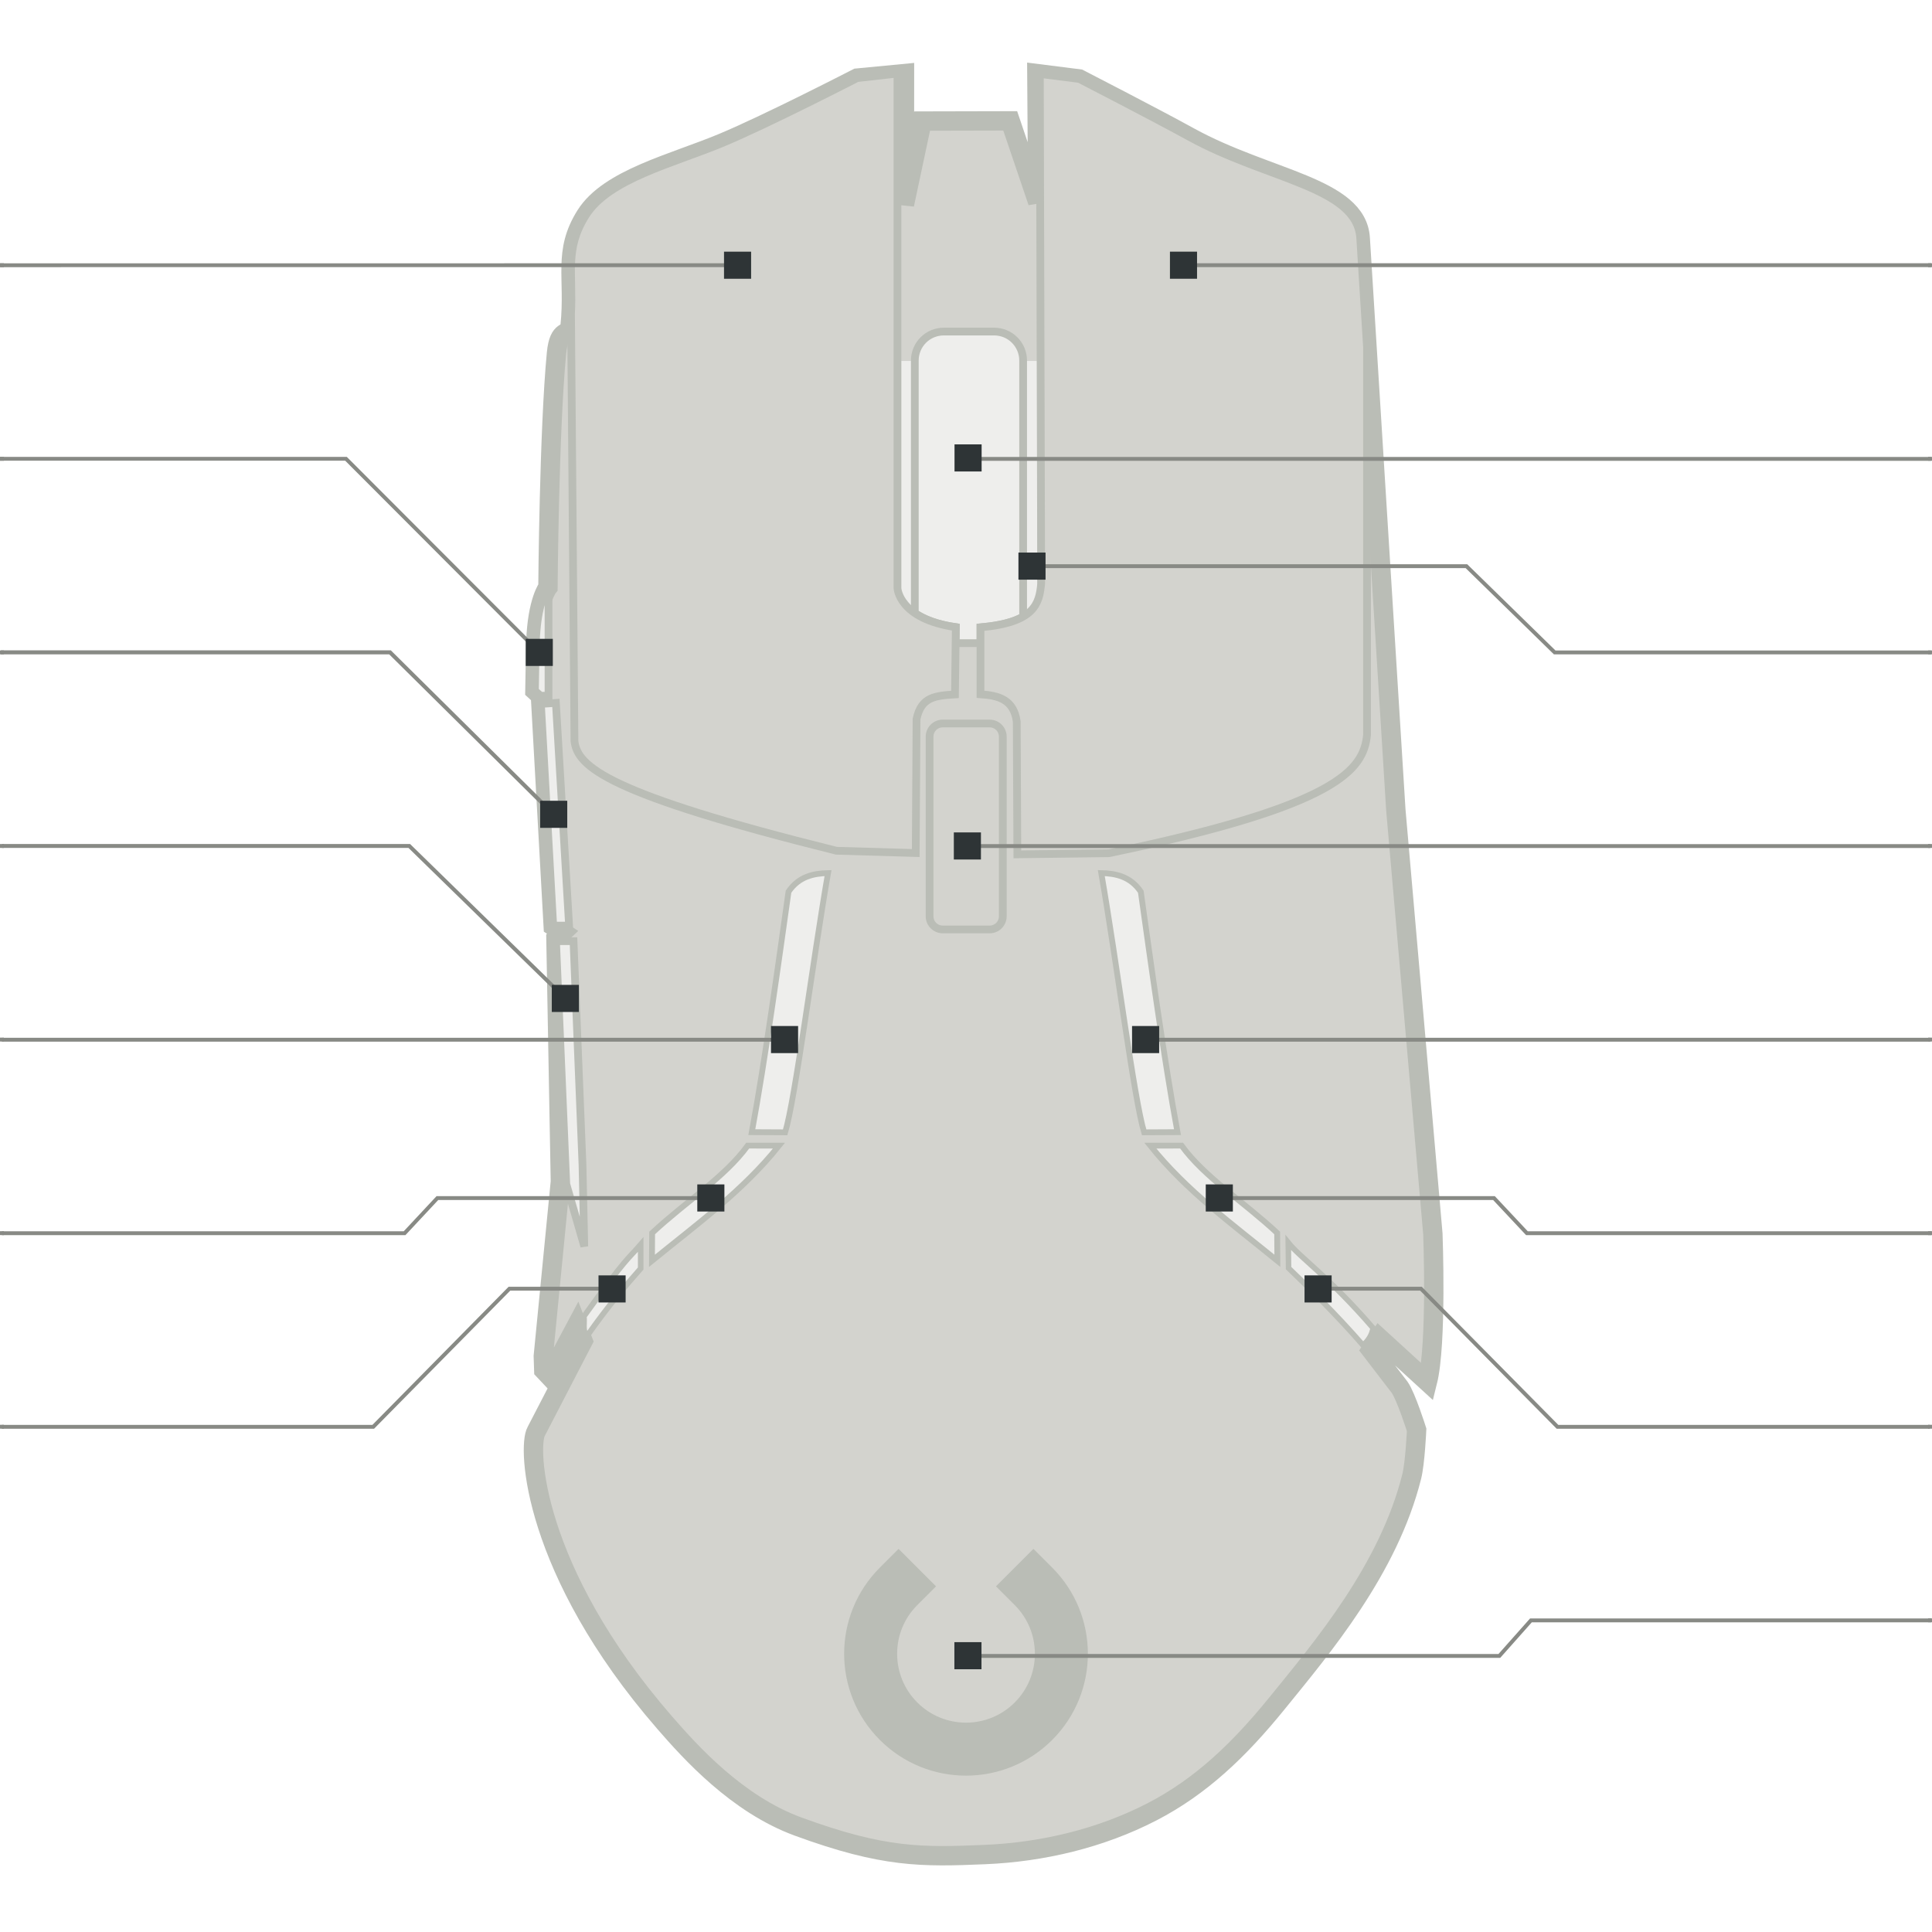
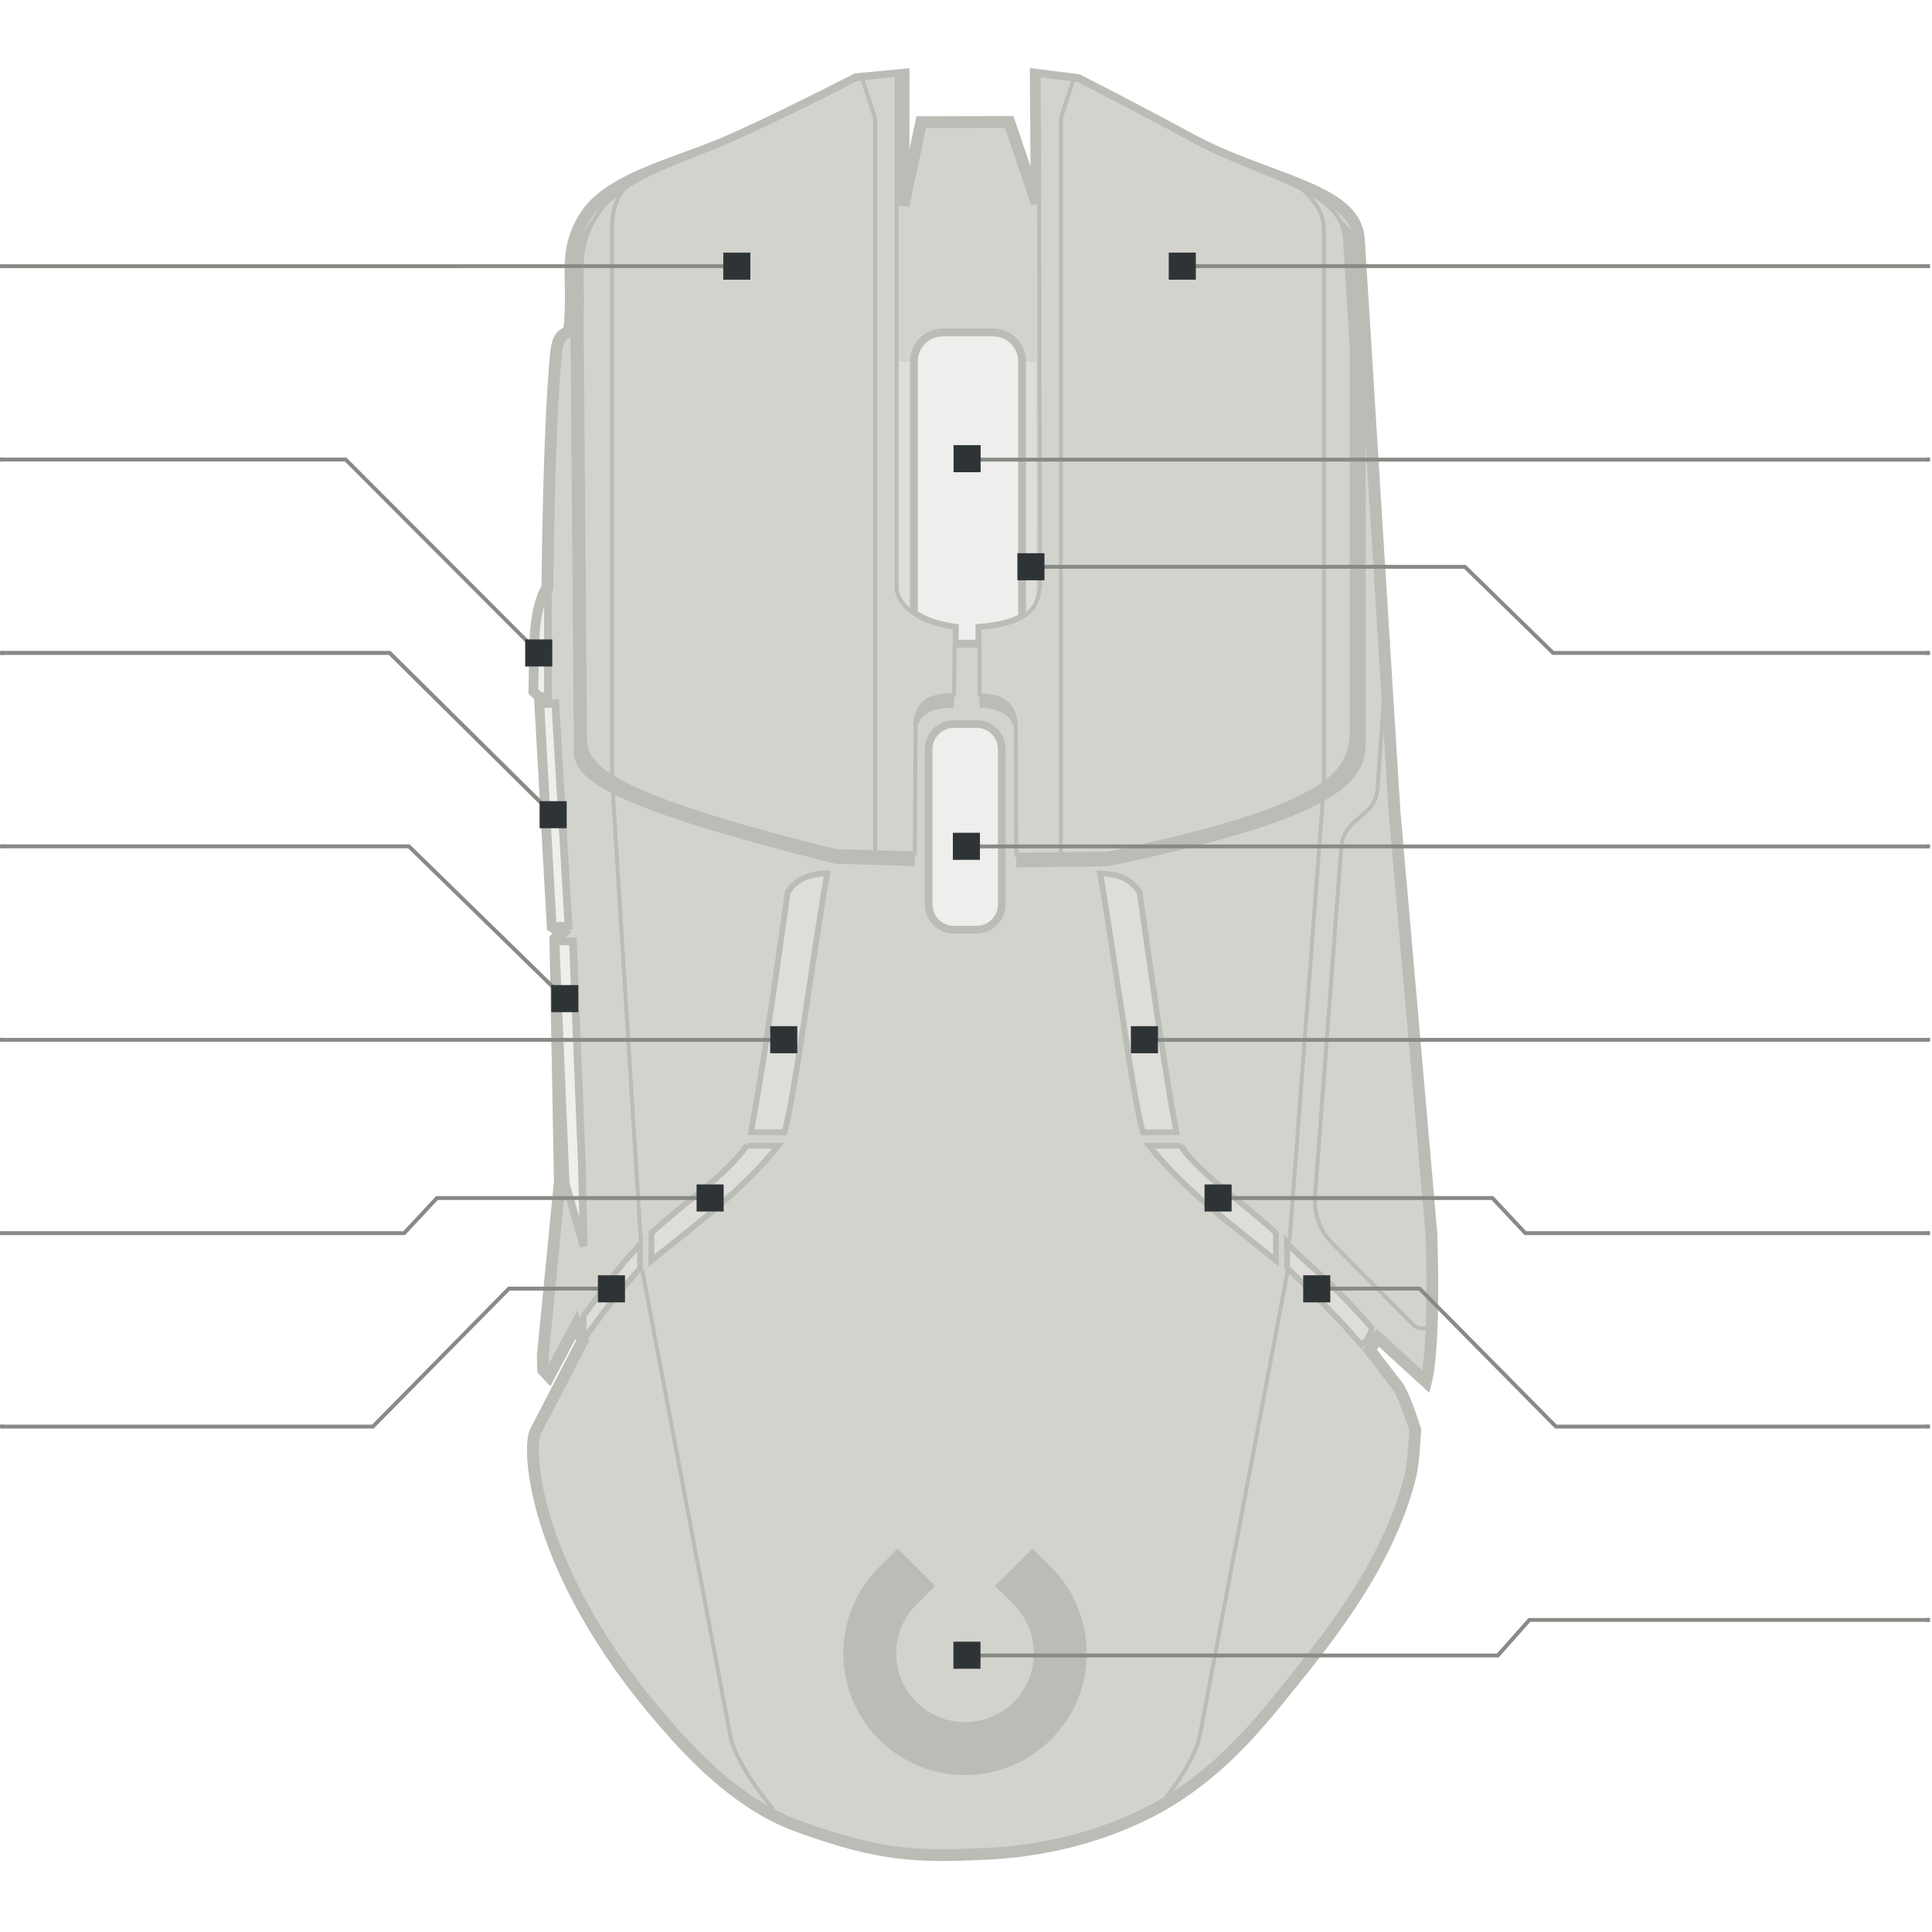
- <svg xmlns="http://www.w3.org/2000/svg" width="499" height="499" viewBox="0 0 132.027 132.027" version="1.1" id="svg8">
+ <svg xmlns="http://www.w3.org/2000/svg" width="490" height="490" viewBox="0 0 129.646 129.646" version="1.1" id="svg8">
  <defs id="defs2">
    <clipPath clipPathUnits="userSpaceOnUse" id="clipPath4634">
      <rect style="fill:#3d1400;fill-opacity:0.541;stroke:#000000;stroke-width:0.212;stroke-opacity:1" id="rect4636" width="107.042" height="199.411" x="30.877" y="155.327" />
    </clipPath>
  </defs>
  <g id="Device" style="display:inline" transform="translate(0,-0.2645833)">
-     <path id="path4673" d="m 40.024,14.985 c 1.581,-2.515 5.975,-3.54 9.385,-4.965 3.129,-1.308 9.164,-4.418 9.164,-4.418 l 3.237,-0.31 -0.005,8.952 1.214,-5.706 6.016,-0.014 1.882,5.552 -0.061,-8.784 2.895,0.367 c 0,0 5.054,2.599 7.544,3.969 5.304,2.917 11.44,3.407 11.659,6.909 l 2.434,39.083 2.53,28.965 c 0,0 0.287,7.495 -0.371,10.116 l -3.292,-3.011 -0.56,0.835 1.951,2.542 c 0.443,0.629 1.162,2.907 1.162,2.907 0,0 -0.1,2.252 -0.335,3.19 -1.587,6.34 -6.104,11.679 -9.236,15.535 -2.545,3.133 -5.162,5.65 -8.519,7.383 -3.503,1.808 -7.474,2.751 -11.413,2.917 -4.301,0.181 -6.919,0.233 -12.771,-1.915 -4.176,-1.532 -7.367,-5.089 -9.121,-7.109 -9.052,-10.426 -9.372,-18.858 -8.769,-19.895 L 39.845,91.905 39.425,90.804 37.552,94.32 37.16,93.904 37.128,92.935 38.295,81.01 37.992,64.408 38.45,63.977 37.806,63.559 36.932,47.808 36.554,47.46 c 0,0 0.05,-2.922 0.064,-3.33 0.098,-2.832 0.827,-3.732 0.827,-3.732 0,0 0.08,-10.763 0.584,-15.991 0.174,-1.808 0.853,-1.118 0.932,-1.887 0.338,-3.313 -0.516,-5.023 1.063,-7.535 z" style="display:inline;fill:#d3d3ce;fill-opacity:1;stroke:#babdb6;stroke-width:1.323;stroke-miterlimit:4;stroke-dasharray:none;stroke-opacity:1" />
-     <path style="fill:#eeeeec;fill-opacity:1;stroke:none;stroke-width:1.576;stroke-miterlimit:4;stroke-dasharray:none;stroke-opacity:1" d="m 232.344,93.232 v 60.629 c 0.501,1.142 1.468,2.626 3.326,4.045 h 0.607 V 93.232 Z m 31.914,0 v 64.674 h 1.84 c 0.831,-0.785 1.406,-1.645 1.811,-2.557 V 93.232 Z" transform="matrix(0.2645833,0,0,0.2645833,0,0.2645833)" id="led0" />
-     <path style="fill:#eeeeec;fill-opacity:1;stroke:#babdb6;stroke-width:2;stroke-linejoin:miter;stroke-miterlimit:4;stroke-dasharray:none;stroke-opacity:1;paint-order:normal" d="m 243.777,85.635 c -4.155,0 -7.5,3.345 -7.5,7.5 v 65.191 c 2.233,1.533 5.558,2.937 10.594,3.662 l -0.053,4.127 h 6.426 v -4.086 c 5.247,-0.46 8.694,-1.434 10.98,-2.746 0.019,-0.221 0.033,-0.442 0.033,-0.668 V 93.135 c 0,-4.155 -3.345,-7.5 -7.5,-7.5 z" transform="matrix(0.2645833,0,0,0.2645833,0,0.2645833)" id="button2" />
-     <rect style="fill:#d3d3ce;fill-opacity:1;stroke:#babdb6;stroke-width:0.529;stroke-linejoin:miter;stroke-miterlimit:4;stroke-dasharray:none;stroke-opacity:1;paint-order:normal" id="button6" width="5.003" height="14.072" x="63.525" y="49.707" ry="0.897" />
-     <path style="fill:#d3d3ce;fill-opacity:1;stroke:#babdb6;stroke-width:2;stroke-linejoin:miter;stroke-miterlimit:4;stroke-dasharray:none;stroke-opacity:1;paint-order:normal" d="m 231.802,20 -10.423,1.172 c 0,0 -22.809,11.752 -34.635,16.695 -12.888,5.387 -29.498,9.26 -35.473,18.768 -5.46,8.688 -3.23,14.854 -3.789,25.43 l 0.893,110.357 c 0.76,6.598 8.533,13.622 67.646,28.309 l 20.496,0.593 0.21,-34.606 c 1.205,-5.741 4.819,-6.036 9.923,-6.359 l 0.221,-17.37 c -14.804,-2.131 -15.07,-10.102 -15.07,-10.102 z" transform="scale(0.2645833)" id="button0" />
-     <path style="fill:#d3d3ce;fill-opacity:1;stroke:#babdb6;stroke-width:2;stroke-linejoin:miter;stroke-miterlimit:4;stroke-dasharray:none;stroke-opacity:1;paint-order:normal" d="m 268.572,20.098 0.345,131.617 c -0.475,5.188 -1.664,10.088 -15.674,11.315 l 6.2e-4,17.287 c 4.752,0.314 8.605,1.413 9.363,7.054 l 0.157,34.289 23.614,-0.285 c 59.244,-12.278 65.792,-21.561 66.696,-30.524 V 90.635 l -1.752,-28.133 c -0.824,-13.236 -24.019,-15.088 -44.064,-26.113 -9.41,-5.176 -28.514,-15 -28.514,-15 z" id="button1" transform="scale(0.2645833)" />
-     <path style="fill:#eeeeec;fill-opacity:1;stroke:#babdb6;stroke-width:2;stroke-miterlimit:4;stroke-dasharray:none;stroke-opacity:1" d="m 141.16,153.266 c -0.754,1.325 -2.47,5.198 -2.758,13.523 -0.053,1.543 -0.244,12.586 -0.244,12.586 l 1.428,1.316 v 0 l 2.088,0.006 v -27.431 z" transform="scale(0.2645833)" id="button5" />
-     <path style="fill:#eeeeec;fill-opacity:1;stroke:#babdb6;stroke-width:2;stroke-miterlimit:4;stroke-dasharray:none;stroke-opacity:1" d="m 139.703,182.803 3.178,57.266 h 4.105 l -3.409,-57.518 z" transform="scale(0.2645833)" id="button4" />
-     <path style="fill:#eeeeec;fill-opacity:1;stroke:#babdb6;stroke-width:2;stroke-miterlimit:4;stroke-dasharray:none;stroke-opacity:1" d="m 143.604,244.084 2.653,62.721 4.656,16.109 -0.463,-21.071 -2.321,-57.758 z" transform="scale(0.2645833)" id="button3" />
-     <path style="display:inline;opacity:1;fill:none;fill-opacity:0.392;stroke:#babdb6;stroke-width:3.621;stroke-linecap:square;stroke-linejoin:bevel;stroke-miterlimit:4;stroke-dasharray:none;stroke-opacity:1" id="led1" d="m 70.623,108.67 a 6.517,6.517 0 0 1 0,9.217 6.517,6.517 0 0 1 -9.217,0 6.517,6.517 0 0 1 -10e-7,-9.217" />
-     <path style="fill:#eeeeec;fill-opacity:1;stroke:#babdb6;stroke-width:0.397;stroke-miterlimit:4;stroke-dasharray:none;stroke-opacity:1" d="m 53.884,61.202 c 0.702,-1.042 1.713,-1.252 2.701,-1.273 -1.063,6.124 -2.24,15.448 -2.929,17.715 l -2.279,-0.012 c 0.921,-4.981 1.872,-11.918 2.507,-16.43 z" id="led2" />
-     <path style="fill:#eeeeec;fill-opacity:1;stroke:#babdb6;stroke-width:0.397;stroke-miterlimit:4;stroke-dasharray:none;stroke-opacity:1" d="m 51.098,78.551 2.137,0.003 c -2.459,3.085 -5.645,5.395 -8.682,7.87 l 0.013,-1.903 c 2.265,-2.119 4.966,-3.808 6.531,-5.97 z" id="led4" />
-     <path style="fill:#eeeeec;fill-opacity:1;stroke:#babdb6;stroke-width:0.381;stroke-miterlimit:4;stroke-dasharray:none;stroke-opacity:1" d="m 39.904,90.217 c 2.946,-4.103 2.992,-3.879 3.878,-4.908 v 1.644 c -1.07,1.221 -2.142,2.446 -3.652,4.588 -0.347,-0.266 -0.172,-0.869 -0.225,-1.324 z" id="led6" />
-     <path id="led3" d="m 77.959,61.202 c -0.702,-1.042 -1.713,-1.252 -2.701,-1.273 1.063,6.124 2.24,15.448 2.929,17.715 l 2.279,-0.012 c -0.921,-4.981 -1.872,-11.918 -2.507,-16.43 z" style="fill:#eeeeec;fill-opacity:1;stroke:#babdb6;stroke-width:0.397;stroke-miterlimit:4;stroke-dasharray:none;stroke-opacity:1" />
-     <path id="led5" d="m 80.745,78.551 -2.137,0.003 c 2.459,3.085 5.645,5.395 8.682,7.87 l -0.013,-1.903 c -2.265,-2.119 -4.966,-3.808 -6.531,-5.97 z" style="fill:#eeeeec;fill-opacity:1;stroke:#babdb6;stroke-width:0.397;stroke-miterlimit:4;stroke-dasharray:none;stroke-opacity:1" />
-     <path id="led7" d="M 93.828,91.013 C 90.783,87.49 88.893,86.252 88.035,85.183 l 0.022,1.74 c 1.135,1.088 3.3,3.205 5.083,5.265 0.341,-0.264 0.635,-0.724 0.688,-1.175 z" style="fill:#eeeeec;fill-opacity:1;stroke:#babdb6;stroke-width:0.376;stroke-miterlimit:4;stroke-dasharray:none;stroke-opacity:1" />
+     <path id="path4673" d="m 39.262,14.786 c 1.551,-2.468 5.862,-3.473 9.207,-4.871 3.069,-1.283 8.99,-4.334 8.99,-4.334 l 3.175,-0.304 -0.005,8.782 1.191,-5.597 5.901,-0.014 1.846,5.447 -0.06,-8.617 2.84,0.361 c 0,0 4.958,2.55 7.401,3.893 5.203,2.862 11.223,3.342 11.437,6.777 l 2.388,38.34 2.482,28.414 c 0,0 0.281,7.352 -0.364,9.923 l -3.23,-2.953 -0.549,0.82 1.914,2.494 c 0.434,0.617 1.14,2.852 1.14,2.852 0,0 -0.098,2.209 -0.328,3.129 -1.557,6.219 -5.988,11.457 -9.061,15.24 -2.496,3.074 -5.063,5.542 -8.357,7.243 -3.436,1.774 -7.332,2.699 -11.195,2.861 -4.219,0.177 -6.787,0.228 -12.528,-1.878 -4.096,-1.503 -7.227,-4.992 -8.948,-6.974 -8.88,-10.227 -9.194,-18.499 -8.602,-19.516 l 3.141,-6.058 -0.412,-1.08 -1.837,3.449 -0.385,-0.409 -0.031,-0.95 1.145,-11.698 -0.297,-16.287 0.449,-0.422 -0.632,-0.41 -0.857,-15.451 -0.371,-0.342 c 0,0 0.049,-2.866 0.063,-3.267 0.096,-2.778 0.811,-3.661 0.811,-3.661 0,0 0.079,-10.558 0.573,-15.687 0.171,-1.773 0.837,-1.097 0.914,-1.851 0.331,-3.25 -0.506,-4.928 1.043,-7.392 z" style="display:inline;fill:#d3d3ce;fill-opacity:1;stroke:#babdb6;stroke-width:0.794;stroke-miterlimit:4;stroke-dasharray:none;stroke-opacity:1" />
+     <path style="fill:#deddda;fill-opacity:1;stroke:none;stroke-width:0.409;stroke-miterlimit:4;stroke-dasharray:none;stroke-opacity:1" d="m 60.304,24.544 v 15.736 c 0.13,0.296 0.381,0.682 0.863,1.05 h 0.158 V 24.544 Z m 8.283,0 v 16.786 h 0.478 c 0.216,-0.204 0.365,-0.427 0.47,-0.664 V 24.544 Z" id="led0" />
+     <path style="fill:#eeeeec;fill-opacity:1;stroke:#babdb6;stroke-width:0.529;stroke-linejoin:miter;stroke-miterlimit:4;stroke-dasharray:none;stroke-opacity:1;paint-order:normal" d="m 63.272,22.572 c -1.078,0 -1.947,0.868 -1.947,1.947 v 16.92 c 0.58,0.398 1.443,0.762 2.75,0.95 l -0.014,1.071 h 1.668 v -1.06 c 1.362,-0.119 2.257,-0.372 2.85,-0.713 0.005,-0.057 0.009,-0.115 0.009,-0.173 V 24.519 c 0,-1.078 -0.868,-1.947 -1.947,-1.947 z" id="button2" />
+     <rect style="fill:#eeeeec;fill-opacity:1;stroke:#babdb6;stroke-width:0.519;stroke-linejoin:miter;stroke-miterlimit:4;stroke-dasharray:none;stroke-opacity:1;paint-order:normal" id="button6" width="4.908" height="13.805" x="62.317" y="48.848" ry="1.695" rx="1.695" />
+     <path id="path1653" style="fill:#babdb6;fill-opacity:1;stroke:none;stroke-width:0.265;stroke-linejoin:miter;stroke-miterlimit:4;stroke-dasharray:none;stroke-opacity:1;paint-order:normal" d="m 69.707,6.155 0.09,34.161 c -0.123,1.347 -0.432,2.618 -4.068,2.937 l 1.61e-4,4.487 c 1.233,0.082 2.233,0.367 2.43,1.831 l 0.041,8.9 6.129,-0.074 C 89.706,55.209 91.405,52.8 91.64,50.473 V 24.463 L 91.185,17.161 C 90.971,13.725 84.951,13.245 79.748,10.383 77.306,9.04 72.348,6.49 72.348,6.49 Z m -9.544,-0.025 -2.705,0.304 c 0,0 -5.92,3.05 -8.989,4.333 -3.345,1.398 -7.656,2.403 -9.207,4.871 -1.417,2.255 -0.838,3.855 -0.983,6.6 l 0.232,28.643 c 0.197,1.713 2.215,3.536 17.557,7.348 l 5.32,0.154 0.054,-8.982 c 0.313,-1.49 1.251,-1.567 2.575,-1.651 l 0.057,-4.508 c -3.842,-0.553 -3.911,-2.622 -3.911,-2.622 z" />
+     <path style="fill:#d3d3ce;fill-opacity:1;stroke:#babdb6;stroke-width:0.265;stroke-linejoin:miter;stroke-miterlimit:4;stroke-dasharray:none;stroke-opacity:1;paint-order:normal" d="m 60.164,5.277 -2.705,0.304 c 0,0 -5.92,3.05 -8.989,4.333 -3.345,1.398 -6.908,2.403 -8.459,4.871 -1.417,2.255 -0.838,3.855 -0.983,6.6 l 0.232,28.643 c 0.197,1.713 1.466,3.536 16.809,7.348 l 5.32,0.154 0.054,-8.982 c 0.313,-1.49 1.251,-1.567 2.575,-1.651 l 0.057,-4.508 c -3.842,-0.553 -3.911,-2.622 -3.911,-2.622 z" id="button0" />
+     <path style="fill:#d3d3ce;fill-opacity:1;stroke:#babdb6;stroke-width:0.265;stroke-linejoin:miter;stroke-miterlimit:4;stroke-dasharray:none;stroke-opacity:1;paint-order:normal" d="m 69.707,5.303 0.09,34.161 c -0.123,1.347 -0.432,2.618 -4.068,2.937 l 1.61e-4,4.487 c 1.233,0.082 2.233,0.367 2.43,1.831 l 0.041,8.9 6.129,-0.074 C 89.706,54.357 90.47,51.947 90.704,49.621 V 23.61 L 90.25,16.309 C 90.036,12.873 84.951,12.393 79.748,9.531 77.306,8.188 72.348,5.638 72.348,5.638 Z" id="button1" />
+     <path style="fill:#eeeeec;fill-opacity:1;stroke:#babdb6;stroke-width:0.519;stroke-miterlimit:4;stroke-dasharray:none;stroke-opacity:1" d="m 36.638,39.866 c -0.196,0.344 -0.641,1.349 -0.716,3.51 -0.014,0.401 -0.063,3.267 -0.063,3.267 l 0.371,0.342 v 0 l 0.542,0.002 v -7.12 z" id="button5" />
+     <path style="fill:#eeeeec;fill-opacity:1;stroke:#babdb6;stroke-width:0.519;stroke-miterlimit:4;stroke-dasharray:none;stroke-opacity:1" d="m 36.26,47.533 0.825,14.863 h 1.066 L 37.265,47.467 Z" id="button4" />
+     <path style="fill:#eeeeec;fill-opacity:1;stroke:#babdb6;stroke-width:0.519;stroke-miterlimit:4;stroke-dasharray:none;stroke-opacity:1" d="m 37.272,63.438 0.688,16.279 1.209,4.181 -0.12,-5.469 -0.603,-14.991 z" id="button3" />
+     <path style="display:inline;opacity:1;fill:none;fill-opacity:0.392;stroke:#babdb6;stroke-width:3.552;stroke-linecap:square;stroke-linejoin:bevel;stroke-miterlimit:4;stroke-dasharray:none;stroke-opacity:1" id="led1" d="m 69.279,106.688 a 6.393,6.393 0 0 1 0,9.042 6.393,6.393 0 0 1 -9.042,0 6.393,6.393 0 0 1 -10e-7,-9.042" />
+     <path style="fill:#deddda;fill-opacity:1;stroke:#babdb6;stroke-width:0.389;stroke-miterlimit:4;stroke-dasharray:none;stroke-opacity:1;font-variation-settings:normal;opacity:1;vector-effect:none;stroke-linecap:butt;stroke-linejoin:miter;stroke-dashoffset:0;-inkscape-stroke:none;stop-color:#000000;stop-opacity:1" d="m 52.858,60.123 c 0.688,-1.022 1.681,-1.229 2.65,-1.249 -1.042,6.008 -2.197,15.154 -2.874,17.378 l -2.236,-0.012 c 0.904,-4.886 1.837,-11.691 2.46,-16.117 z" id="led2" />
+     <path style="fill:#deddda;fill-opacity:1;stroke:#babdb6;stroke-width:0.389;stroke-miterlimit:4;stroke-dasharray:none;stroke-opacity:1;font-variation-settings:normal;opacity:1;vector-effect:none;stroke-linecap:butt;stroke-linejoin:miter;stroke-dashoffset:0;-inkscape-stroke:none;stop-color:#000000;stop-opacity:1" d="m 50.126,77.142 2.097,0.003 c -2.412,3.026 -5.538,5.292 -8.516,7.72 l 0.013,-1.867 c 2.222,-2.079 4.871,-3.735 6.407,-5.857 z" id="led4" />
+     <path style="fill:#deddda;fill-opacity:1;stroke:#babdb6;stroke-width:0.389;stroke-miterlimit:4;stroke-dasharray:none;stroke-opacity:1;font-variation-settings:normal;opacity:1;vector-effect:none;stroke-linecap:butt;stroke-linejoin:miter;stroke-dashoffset:0;-inkscape-stroke:none;stop-color:#000000;stop-opacity:1" d="m 39.145,88.586 c 2.89,-4.025 2.935,-3.805 3.804,-4.815 v 1.612 c -1.05,1.198 -2.101,2.399 -3.583,4.501 -0.34,-0.261 -0.169,-0.852 -0.221,-1.299 z" id="led6" />
+     <path id="led3" d="m 76.475,60.123 c -0.688,-1.022 -1.681,-1.229 -2.65,-1.249 1.042,6.008 2.197,15.154 2.874,17.378 l 2.236,-0.012 c -0.904,-4.886 -1.837,-11.691 -2.46,-16.117 z" style="fill:#deddda;fill-opacity:1;stroke:#babdb6;stroke-width:0.389;stroke-miterlimit:4;stroke-dasharray:none;stroke-opacity:1" />
+     <path id="led5" d="m 79.208,77.142 -2.097,0.003 c 2.412,3.026 5.538,5.292 8.516,7.72 l -0.013,-1.867 c -2.222,-2.079 -4.871,-3.735 -6.407,-5.857 z" style="fill:#deddda;fill-opacity:1;stroke:#babdb6;stroke-width:0.389;stroke-miterlimit:4;stroke-dasharray:none;stroke-opacity:1;font-variation-settings:normal;opacity:1;vector-effect:none;stroke-linecap:butt;stroke-linejoin:miter;stroke-dashoffset:0;-inkscape-stroke:none;stop-color:#000000;stop-opacity:1" />
+     <path id="led7" d="m 92.042,89.368 c -2.987,-3.456 -4.841,-4.67 -5.683,-5.719 l 0.022,1.707 c 1.114,1.067 3.237,3.144 4.986,5.165 0.335,-0.259 0.623,-0.711 0.675,-1.153 z" style="fill:#deddda;fill-opacity:1;stroke:#babdb6;stroke-width:0.389;stroke-miterlimit:4;stroke-dasharray:none;stroke-opacity:1;font-variation-settings:normal;opacity:1;vector-effect:none;stroke-linecap:butt;stroke-linejoin:miter;stroke-dashoffset:0;-inkscape-stroke:none;stop-color:#000000;stop-opacity:1" />
+     <path style="fill:none;stroke:#babdb6;stroke-width:0.265px;stroke-linecap:butt;stroke-linejoin:miter;stroke-opacity:1" d="m 42.869,12.234 c -1.409,0.602 -1.794,1.987 -1.794,3.36 v 37.462" id="path3093" />
+     <path style="fill:none;stroke:#babdb6;stroke-width:0.265px;stroke-linecap:butt;stroke-linejoin:miter;stroke-opacity:1" d="m 87.044,12.681 c 0,0 1.794,1.28 1.794,2.913 v 37.462" id="path3923" />
+     <path style="fill:none;stroke:#babdb6;stroke-width:0.265px;stroke-linecap:butt;stroke-linejoin:miter;stroke-opacity:1" d="m 57.755,5.226 0.97,2.98 V 57.56" id="path5467" />
+     <path style="fill:none;stroke:#babdb6;stroke-width:0.265px;stroke-linecap:butt;stroke-linejoin:miter;stroke-opacity:1" d="M 72.158,5.226 71.188,8.206 V 57.56" id="path6159" />
+     <path style="fill:none;stroke:#babdb6;stroke-width:0.265px;stroke-linecap:butt;stroke-linejoin:miter;stroke-opacity:1" d="M 88.775,53.815 86.532,83.539" id="path6161" />
+     <path style="fill:none;stroke:#babdb6;stroke-width:0.265px;stroke-linecap:butt;stroke-linejoin:miter;stroke-opacity:1" d="m 86.413,85.529 -5.933,31.376 c -0.575,2.148 -2.864,4.77 -2.864,4.77" id="path6163" />
+     <path style="fill:none;stroke:#babdb6;stroke-width:0.265px;stroke-linecap:butt;stroke-linejoin:miter;stroke-opacity:1" d="m 43.102,85.529 5.933,31.376 c 0.575,2.148 2.864,4.77 2.864,4.77" id="path6510" />
+     <path style="fill:none;stroke:#babdb6;stroke-width:0.265px;stroke-linecap:butt;stroke-linejoin:miter;stroke-opacity:1" d="m 41.114,53.263 1.884,30.276" id="path6512" />
+     <path style="fill:none;stroke:#babdb6;stroke-width:0.265px;stroke-linecap:butt;stroke-linejoin:miter;stroke-opacity:1" d="m 93.135,43.193 -0.693,10.019 a 2.171,2.171 116.184 0 1 -0.725,1.474 l -0.904,0.802 a 2.425,2.425 116.359 0 0 -0.808,1.632 l -1.764,23.414 a 4.061,4.061 69.77 0 0 1.166,3.165 l 5.409,5.453 a 0.876,0.876 3.778 0 0 1.158,0.076 l 0.076,-0.059" id="path6514" />
  </g>
  <g id="Buttons" transform="translate(0,-0.2645833)">
-     <g id="button0-path">
+     <g id="button0-path" transform="matrix(0.9809699,0,0,0.9809699,0,0.0864021)">
      <path id="path966" d="m 50.609,18.388 -50.472,0.002" style="color:#000000;display:inline;overflow:visible;opacity:1;vector-effect:none;fill:none;fill-opacity:1;stroke:#888a85;stroke-width:0.263;stroke-linecap:square;stroke-linejoin:miter;stroke-miterlimit:4;stroke-dasharray:none;stroke-dashoffset:0;stroke-opacity:1;marker:none;marker-start:none;marker-mid:none;marker-end:none;paint-order:normal" />
      <rect y="17.463" x="-51.329" height="1.852" width="1.852" id="rect976" style="color:#000000;display:inline;overflow:visible;opacity:1;vector-effect:none;fill:#2e3436;fill-opacity:1;stroke:none;stroke-width:0.503;stroke-linecap:square;stroke-linejoin:miter;stroke-miterlimit:4;stroke-dasharray:none;stroke-dashoffset:0;stroke-opacity:1;marker:none;marker-start:none;marker-mid:none;marker-end:none;paint-order:normal" transform="scale(-1,1)" />
      <rect transform="scale(-1,1)" y="18.256" x="-0.265" height="0.265" width="0.265" id="button0-leader" style="color:#000000;text-align:end;display:inline;overflow:visible;vector-effect:none;fill:#888a85;fill-opacity:1;stroke:none;stroke-width:0.265;stroke-linecap:round" />
    </g>
-     <g id="button5-path" transform="matrix(1,0,0,0.9999117,-13.551,26.46004)">
+     <g id="button5-path" transform="matrix(0.9809699,0,0,0.9808832,-13.29313,26.0429)">
      <path style="color:#000000;display:inline;overflow:visible;opacity:1;vector-effect:none;fill:none;fill-opacity:1;stroke:#888a85;stroke-width:0.263;stroke-linecap:square;stroke-linejoin:miter;stroke-miterlimit:4;stroke-dasharray:none;stroke-dashoffset:0;stroke-opacity:1;marker:none;marker-start:none;marker-mid:none;marker-end:none;paint-order:normal" d="M 50.998,18.984 37.196,5.157 H 13.684" id="path8646" />
      <rect transform="scale(-1,1)" style="color:#000000;display:inline;overflow:visible;opacity:1;vector-effect:none;fill:#2e3436;fill-opacity:1;stroke:none;stroke-width:0.503;stroke-linecap:square;stroke-linejoin:miter;stroke-miterlimit:4;stroke-dasharray:none;stroke-dashoffset:0;stroke-opacity:1;marker:none;marker-start:none;marker-mid:none;marker-end:none;paint-order:normal" id="rect8648" width="1.852" height="1.852" x="-51.329" y="17.463" />
      <rect style="color:#000000;text-align:end;display:inline;overflow:visible;vector-effect:none;fill:#888a85;fill-opacity:1;stroke:none;stroke-width:0.265;stroke-linecap:round" id="button5-leader" width="0.265" height="0.265" x="-13.816" y="5.026" transform="scale(-1,1)" />
    </g>
-     <g transform="matrix(1,0,0,0.9999117,-13.551,26.46004)" id="button4-path">
+     <g transform="matrix(0.9809699,0,0,0.9808832,-13.29313,26.0429)" id="button4-path">
      <path style="color:#000000;display:inline;overflow:visible;opacity:1;vector-effect:none;fill:none;fill-opacity:1;stroke:#888a85;stroke-width:0.274;stroke-linecap:square;stroke-linejoin:miter;stroke-miterlimit:4;stroke-dasharray:none;stroke-dashoffset:0;stroke-opacity:1;marker:none;marker-start:none;marker-mid:none;marker-end:none;paint-order:normal" d="M 51.952,30.017 40.205,18.387 H 13.749" id="path8646-1" />
      <rect y="28.529" x="-52.316" height="1.852" width="1.852" id="rect8648-0" style="color:#000000;display:inline;overflow:visible;opacity:1;vector-effect:none;fill:#2e3436;fill-opacity:1;stroke:none;stroke-width:0.503;stroke-linecap:square;stroke-linejoin:miter;stroke-miterlimit:4;stroke-dasharray:none;stroke-dashoffset:0;stroke-opacity:1;marker:none;marker-start:none;marker-mid:none;marker-end:none;paint-order:normal" transform="scale(-1,1)" />
      <rect transform="scale(-1,1)" y="18.256" x="-13.816" height="0.265" width="0.265" id="button4-leader" style="color:#000000;text-align:end;display:inline;overflow:visible;vector-effect:none;fill:#888a85;fill-opacity:1;stroke:none;stroke-width:0.265;stroke-linecap:round" />
    </g>
-     <g id="button3-path">
+     <g id="button3-path" transform="matrix(0.9809699,0,0,0.9809699,0,0.0864021)">
      <path style="fill:none;stroke:#888a85;stroke-width:0.268px;stroke-linecap:butt;stroke-linejoin:miter;stroke-opacity:1" d="M 0.134,58.076 H 27.97 l 10.933,10.675" id="path8774" />
      <rect transform="scale(-1,1)" style="color:#000000;display:inline;overflow:visible;opacity:1;vector-effect:none;fill:#2e3436;fill-opacity:1;stroke:none;stroke-width:0.503;stroke-linecap:square;stroke-linejoin:miter;stroke-miterlimit:4;stroke-dasharray:none;stroke-dashoffset:0;stroke-opacity:1;marker:none;marker-start:none;marker-mid:none;marker-end:none;paint-order:normal" id="rect8648-0-7" width="1.852" height="1.852" x="-39.56" y="67.568" />
      <rect style="color:#000000;text-align:end;display:inline;overflow:visible;vector-effect:none;fill:#888a85;fill-opacity:1;stroke:none;stroke-width:0.265;stroke-linecap:round" id="button3-leader" width="0.265" height="0.265" x="-0.265" y="57.944" transform="scale(-1,1)" />
    </g>
-     <g id="button1-path">
+     <g id="button1-path" transform="matrix(0.9809699,0,0,0.9809699,0,0.0864021)">
      <path style="opacity:1;vector-effect:none;fill:none;fill-opacity:1;stroke:#888a85;stroke-width:0.264px;stroke-linecap:butt;stroke-linejoin:miter;stroke-miterlimit:4;stroke-dasharray:none;stroke-dashoffset:0;stroke-opacity:1" d="M 131.974,18.386 H 80.896" id="path8957" />
      <rect transform="scale(-1,1)" style="color:#000000;display:inline;overflow:visible;opacity:1;vector-effect:none;fill:#2e3436;fill-opacity:1;stroke:none;stroke-width:0.503;stroke-linecap:square;stroke-linejoin:miter;stroke-miterlimit:4;stroke-dasharray:none;stroke-dashoffset:0;stroke-opacity:1;marker:none;marker-start:none;marker-mid:none;marker-end:none;paint-order:normal" id="rect976-6" width="1.852" height="1.852" x="-81.802" y="17.462" />
      <rect style="color:#000000;text-align:start;display:inline;overflow:visible;vector-effect:none;fill:#888a85;fill-opacity:1;stroke:none;stroke-width:0.265;stroke-linecap:round" id="button1-leader" width="0.265" height="0.265" x="-132.027" y="18.256" transform="scale(-1,1)" />
    </g>
-     <g id="button2-path">
+     <g id="button2-path" transform="matrix(0.9809699,0,0,0.9809699,0,0.0864021)">
      <path style="opacity:1;vector-effect:none;fill:none;fill-opacity:1;stroke:#888a85;stroke-width:0.264px;stroke-linecap:butt;stroke-linejoin:miter;stroke-miterlimit:4;stroke-dasharray:none;stroke-dashoffset:0;stroke-opacity:1" d="M 131.955,31.624 H 66.146" id="path8993" />
      <rect y="30.632" x="-67.081" height="1.852" width="1.852" id="rect976-6-9" style="color:#000000;display:inline;overflow:visible;opacity:1;vector-effect:none;fill:#2e3436;fill-opacity:1;stroke:none;stroke-width:0.503;stroke-linecap:square;stroke-linejoin:miter;stroke-miterlimit:4;stroke-dasharray:none;stroke-dashoffset:0;stroke-opacity:1;marker:none;marker-start:none;marker-mid:none;marker-end:none;paint-order:normal" transform="scale(-1,1)" />
      <rect transform="scale(-1,1)" y="31.485" x="-132.027" height="0.265" width="0.265" id="button2-leader" style="color:#000000;text-align:start;display:inline;overflow:visible;vector-effect:none;fill:#888a85;fill-opacity:1;stroke:none;stroke-width:0.265;stroke-linecap:round" />
    </g>
-     <g id="button6-path">
+     <g id="button6-path" transform="matrix(0.9809699,0,0,0.9809699,0,0.0864021)">
      <path style="opacity:1;vector-effect:none;fill:none;fill-opacity:1;stroke:#888a85;stroke-width:0.264px;stroke-linecap:butt;stroke-linejoin:miter;stroke-miterlimit:4;stroke-dasharray:none;stroke-dashoffset:0;stroke-opacity:1" d="M 131.912,58.082 H 66.146" id="path9075" />
      <rect transform="scale(-1,1)" style="color:#000000;display:inline;overflow:visible;opacity:1;vector-effect:none;fill:#2e3436;fill-opacity:1;stroke:none;stroke-width:0.503;stroke-linecap:square;stroke-linejoin:miter;stroke-miterlimit:4;stroke-dasharray:none;stroke-dashoffset:0;stroke-opacity:1;marker:none;marker-start:none;marker-mid:none;marker-end:none;paint-order:normal" id="rect976-6-9-2" width="1.852" height="1.852" x="-67.034" y="57.149" />
      <rect style="color:#000000;text-align:start;display:inline;overflow:visible;vector-effect:none;fill:#888a85;fill-opacity:1;stroke:none;stroke-width:0.265;stroke-linecap:round" id="button6-leader" width="0.265" height="0.265" x="-132.027" y="57.944" transform="scale(-1,1)" />
    </g>
  </g>
  <g id="LEDs" transform="translate(0,-0.2645833)">
-     <g id="led2-path">
+     <g id="led2-path" transform="matrix(0.9809699,0,0,0.9809699,0,0.0864021)">
      <path style="fill:none;stroke:#888a85;stroke-width:0.265px;stroke-linecap:butt;stroke-linejoin:miter;stroke-opacity:1" d="M 0.124,71.316 H 53.648" id="path8810" />
      <rect y="70.379" x="-54.54" height="1.852" width="1.852" id="rect8648-0-7-5" style="color:#000000;display:inline;overflow:visible;opacity:1;vector-effect:none;fill:#2e3436;fill-opacity:1;stroke:none;stroke-width:0.503;stroke-linecap:square;stroke-linejoin:miter;stroke-miterlimit:4;stroke-dasharray:none;stroke-dashoffset:0;stroke-opacity:1;marker:none;marker-start:none;marker-mid:none;marker-end:none;paint-order:normal" transform="scale(-1,1)" />
      <rect transform="scale(-1,1)" y="71.173" x="-0.265" height="0.265" width="0.265" id="led2-leader" style="color:#000000;text-align:end;display:inline;overflow:visible;vector-effect:none;fill:#888a85;fill-opacity:1;stroke:none;stroke-width:0.265;stroke-linecap:round" />
    </g>
-     <g id="led4-path">
+     <g id="led4-path" transform="matrix(0.9809699,0,0,0.9809699,0,0.0864021)">
      <path style="fill:none;stroke:#888a85;stroke-width:0.265px;stroke-linecap:butt;stroke-linejoin:miter;stroke-opacity:1" d="M 0.129,84.537 H 27.649 l 2.242,-2.401 h 18.612" id="path8848" />
      <rect transform="scale(-1,1)" style="color:#000000;display:inline;overflow:visible;opacity:1;vector-effect:none;fill:#2e3436;fill-opacity:1;stroke:none;stroke-width:0.503;stroke-linecap:square;stroke-linejoin:miter;stroke-miterlimit:4;stroke-dasharray:none;stroke-dashoffset:0;stroke-opacity:1;marker:none;marker-start:none;marker-mid:none;marker-end:none;paint-order:normal" id="rect8648-0-7-5-7" width="1.852" height="1.852" x="-49.503" y="81.204" />
      <rect style="color:#000000;text-align:end;display:inline;overflow:visible;vector-effect:none;fill:#888a85;fill-opacity:1;stroke:none;stroke-width:0.265;stroke-linecap:round" id="led4-leader" width="0.265" height="0.265" x="-0.265" y="84.402" transform="scale(-1,1)" />
    </g>
-     <g id="led6-path">
+     <g id="led6-path" transform="matrix(0.9809699,0,0,0.9809699,0,0.0864021)">
      <path style="opacity:1;vector-effect:none;fill:none;fill-opacity:1;stroke:#888a85;stroke-width:0.265px;stroke-linecap:butt;stroke-linejoin:miter;stroke-miterlimit:4;stroke-dasharray:none;stroke-dashoffset:0;stroke-opacity:1" d="m 0.123,97.768 25.384,4e-5 9.305,-9.437 7.003,-4e-5" id="path8884" />
      <rect y="87.42" x="-42.753" height="1.852" width="1.852" id="rect8648-0-7-5-7-7" style="color:#000000;display:inline;overflow:visible;opacity:1;vector-effect:none;fill:#2e3436;fill-opacity:1;stroke:none;stroke-width:0.503;stroke-linecap:square;stroke-linejoin:miter;stroke-miterlimit:4;stroke-dasharray:none;stroke-dashoffset:0;stroke-opacity:1;marker:none;marker-start:none;marker-mid:none;marker-end:none;paint-order:normal" transform="scale(-1,1)" />
      <rect transform="scale(-1,1)" y="97.631" x="-0.265" height="0.265" width="0.265" id="led6-leader" style="color:#000000;text-align:end;display:inline;overflow:visible;vector-effect:none;fill:#888a85;fill-opacity:1;stroke:none;stroke-width:0.265;stroke-linecap:round" />
    </g>
-     <g id="led1-path" transform="matrix(-1,0,0,1,132.2917,0)">
+     <g id="led1-path" transform="matrix(-0.9809699,0,0,0.9809699,129.7741,0.0864021)">
      <path style="opacity:1;vector-effect:none;fill:none;fill-opacity:1;stroke:#888a85;stroke-width:0.264px;stroke-linecap:butt;stroke-linejoin:miter;stroke-miterlimit:4;stroke-dasharray:none;stroke-dashoffset:0;stroke-opacity:1" d="M 0.32,110.996 H 27.672 l 2.159,2.43 H 66.146" id="path8920" />
      <rect transform="scale(-1,1)" style="color:#000000;display:inline;overflow:visible;opacity:1;vector-effect:none;fill:#2e3436;fill-opacity:1;stroke:none;stroke-width:0.503;stroke-linecap:square;stroke-linejoin:miter;stroke-miterlimit:4;stroke-dasharray:none;stroke-dashoffset:0;stroke-opacity:1;marker:none;marker-start:none;marker-mid:none;marker-end:none;paint-order:normal" id="rect8648-0-7-5-7-7-6" width="1.852" height="1.852" x="-67.072" y="112.484" />
      <rect style="color:#000000;text-align:start;display:inline;overflow:visible;vector-effect:none;fill:#888a85;fill-opacity:1;stroke:none;stroke-width:0.265;stroke-linecap:round" id="led1-leader" width="0.265" height="0.265" x="-0.529" y="110.86" transform="scale(-1,1)" />
    </g>
-     <g id="led0-path">
+     <g id="led0-path" transform="matrix(0.9809699,0,0,0.9809699,0,0.0864021)">
      <path style="opacity:1;vector-effect:none;fill:none;fill-opacity:1;stroke:#888a85;stroke-width:0.264px;stroke-linecap:butt;stroke-linejoin:miter;stroke-miterlimit:4;stroke-dasharray:none;stroke-dashoffset:0;stroke-opacity:1" d="M 131.956,44.848 H 106.242 L 100.21,38.954 H 70.511" id="path9031" />
      <rect y="38.025" x="-71.449" height="1.852" width="1.852" id="rect8648-0-7-5-7-7-6-4" style="color:#000000;display:inline;overflow:visible;opacity:1;vector-effect:none;fill:#2e3436;fill-opacity:1;stroke:none;stroke-width:0.503;stroke-linecap:square;stroke-linejoin:miter;stroke-miterlimit:4;stroke-dasharray:none;stroke-dashoffset:0;stroke-opacity:1;marker:none;marker-start:none;marker-mid:none;marker-end:none;paint-order:normal" transform="scale(-1,1)" />
      <rect transform="scale(-1,1)" y="44.715" x="-132.027" height="0.265" width="0.265" id="led0-leader" style="color:#000000;text-align:start;display:inline;overflow:visible;vector-effect:none;fill:#888a85;fill-opacity:1;stroke:none;stroke-width:0.265;stroke-linecap:round" />
    </g>
-     <g id="led3-path" transform="matrix(-1,0,0,1,131.901,0)">
+     <g id="led3-path" transform="matrix(-0.9809699,0,0,0.9809699,129.391,0.0864021)">
      <path id="path9077" d="M -0.023,71.316 H 53.648" style="fill:none;stroke:#888a85;stroke-width:0.265px;stroke-linecap:butt;stroke-linejoin:miter;stroke-opacity:1" />
      <rect transform="scale(-1,1)" style="color:#000000;display:inline;overflow:visible;opacity:1;vector-effect:none;fill:#2e3436;fill-opacity:1;stroke:none;stroke-width:0.503;stroke-linecap:square;stroke-linejoin:miter;stroke-miterlimit:4;stroke-dasharray:none;stroke-dashoffset:0;stroke-opacity:1;marker:none;marker-start:none;marker-mid:none;marker-end:none;paint-order:normal" id="rect9079" width="1.852" height="1.852" x="-54.54" y="70.379" />
      <rect style="color:#000000;text-align:start;display:inline;overflow:visible;vector-effect:none;fill:#888a85;fill-opacity:1;stroke:none;stroke-width:0.265;stroke-linecap:round" id="led3-leader" width="0.265" height="0.265" x="-0.139" y="71.173" transform="scale(-1,1)" />
    </g>
-     <g id="led5-path" transform="matrix(-1,0,0,1,131.901,0)">
+     <g id="led5-path" transform="matrix(-0.9809699,0,0,0.9809699,129.391,0.0864021)">
      <path id="path9085" d="M -0.086,84.537 H 27.557 l 2.252,-2.401 h 18.694" style="fill:none;stroke:#888a85;stroke-width:0.265px;stroke-linecap:butt;stroke-linejoin:miter;stroke-opacity:1" />
      <rect y="81.204" x="-49.503" height="1.852" width="1.852" id="rect9087" style="color:#000000;display:inline;overflow:visible;opacity:1;vector-effect:none;fill:#2e3436;fill-opacity:1;stroke:none;stroke-width:0.503;stroke-linecap:square;stroke-linejoin:miter;stroke-miterlimit:4;stroke-dasharray:none;stroke-dashoffset:0;stroke-opacity:1;marker:none;marker-start:none;marker-mid:none;marker-end:none;paint-order:normal" transform="scale(-1,1)" />
      <rect transform="scale(-1,1)" y="84.402" x="-0.139" height="0.265" width="0.265" id="led5-leader" style="color:#000000;text-align:start;display:inline;overflow:visible;vector-effect:none;fill:#888a85;fill-opacity:1;stroke:none;stroke-width:0.265;stroke-linecap:round" />
    </g>
-     <g id="led7-path" transform="matrix(-1,0,0,1,131.901,0)">
+     <g id="led7-path" transform="matrix(-0.9809699,0,0,0.9809699,129.391,0.0864021)">
      <path id="path9093" d="m 0.023,97.768 25.445,4e-5 9.327,-9.437 7.02,-4e-5" style="opacity:1;vector-effect:none;fill:none;fill-opacity:1;stroke:#888a85;stroke-width:0.265px;stroke-linecap:butt;stroke-linejoin:miter;stroke-miterlimit:4;stroke-dasharray:none;stroke-dashoffset:0;stroke-opacity:1" />
      <rect transform="scale(-1,1)" style="color:#000000;display:inline;overflow:visible;opacity:1;vector-effect:none;fill:#2e3436;fill-opacity:1;stroke:none;stroke-width:0.503;stroke-linecap:square;stroke-linejoin:miter;stroke-miterlimit:4;stroke-dasharray:none;stroke-dashoffset:0;stroke-opacity:1;marker:none;marker-start:none;marker-mid:none;marker-end:none;paint-order:normal" id="rect9095" width="1.852" height="1.852" x="-42.753" y="87.42" />
      <rect style="color:#000000;text-align:start;display:inline;overflow:visible;vector-effect:none;fill:#888a85;fill-opacity:1;stroke:none;stroke-width:0.265;stroke-linecap:round" id="led7-leader" width="0.265" height="0.265" x="-0.139" y="97.631" transform="scale(-1,1)" />
    </g>
  </g>
</svg>
